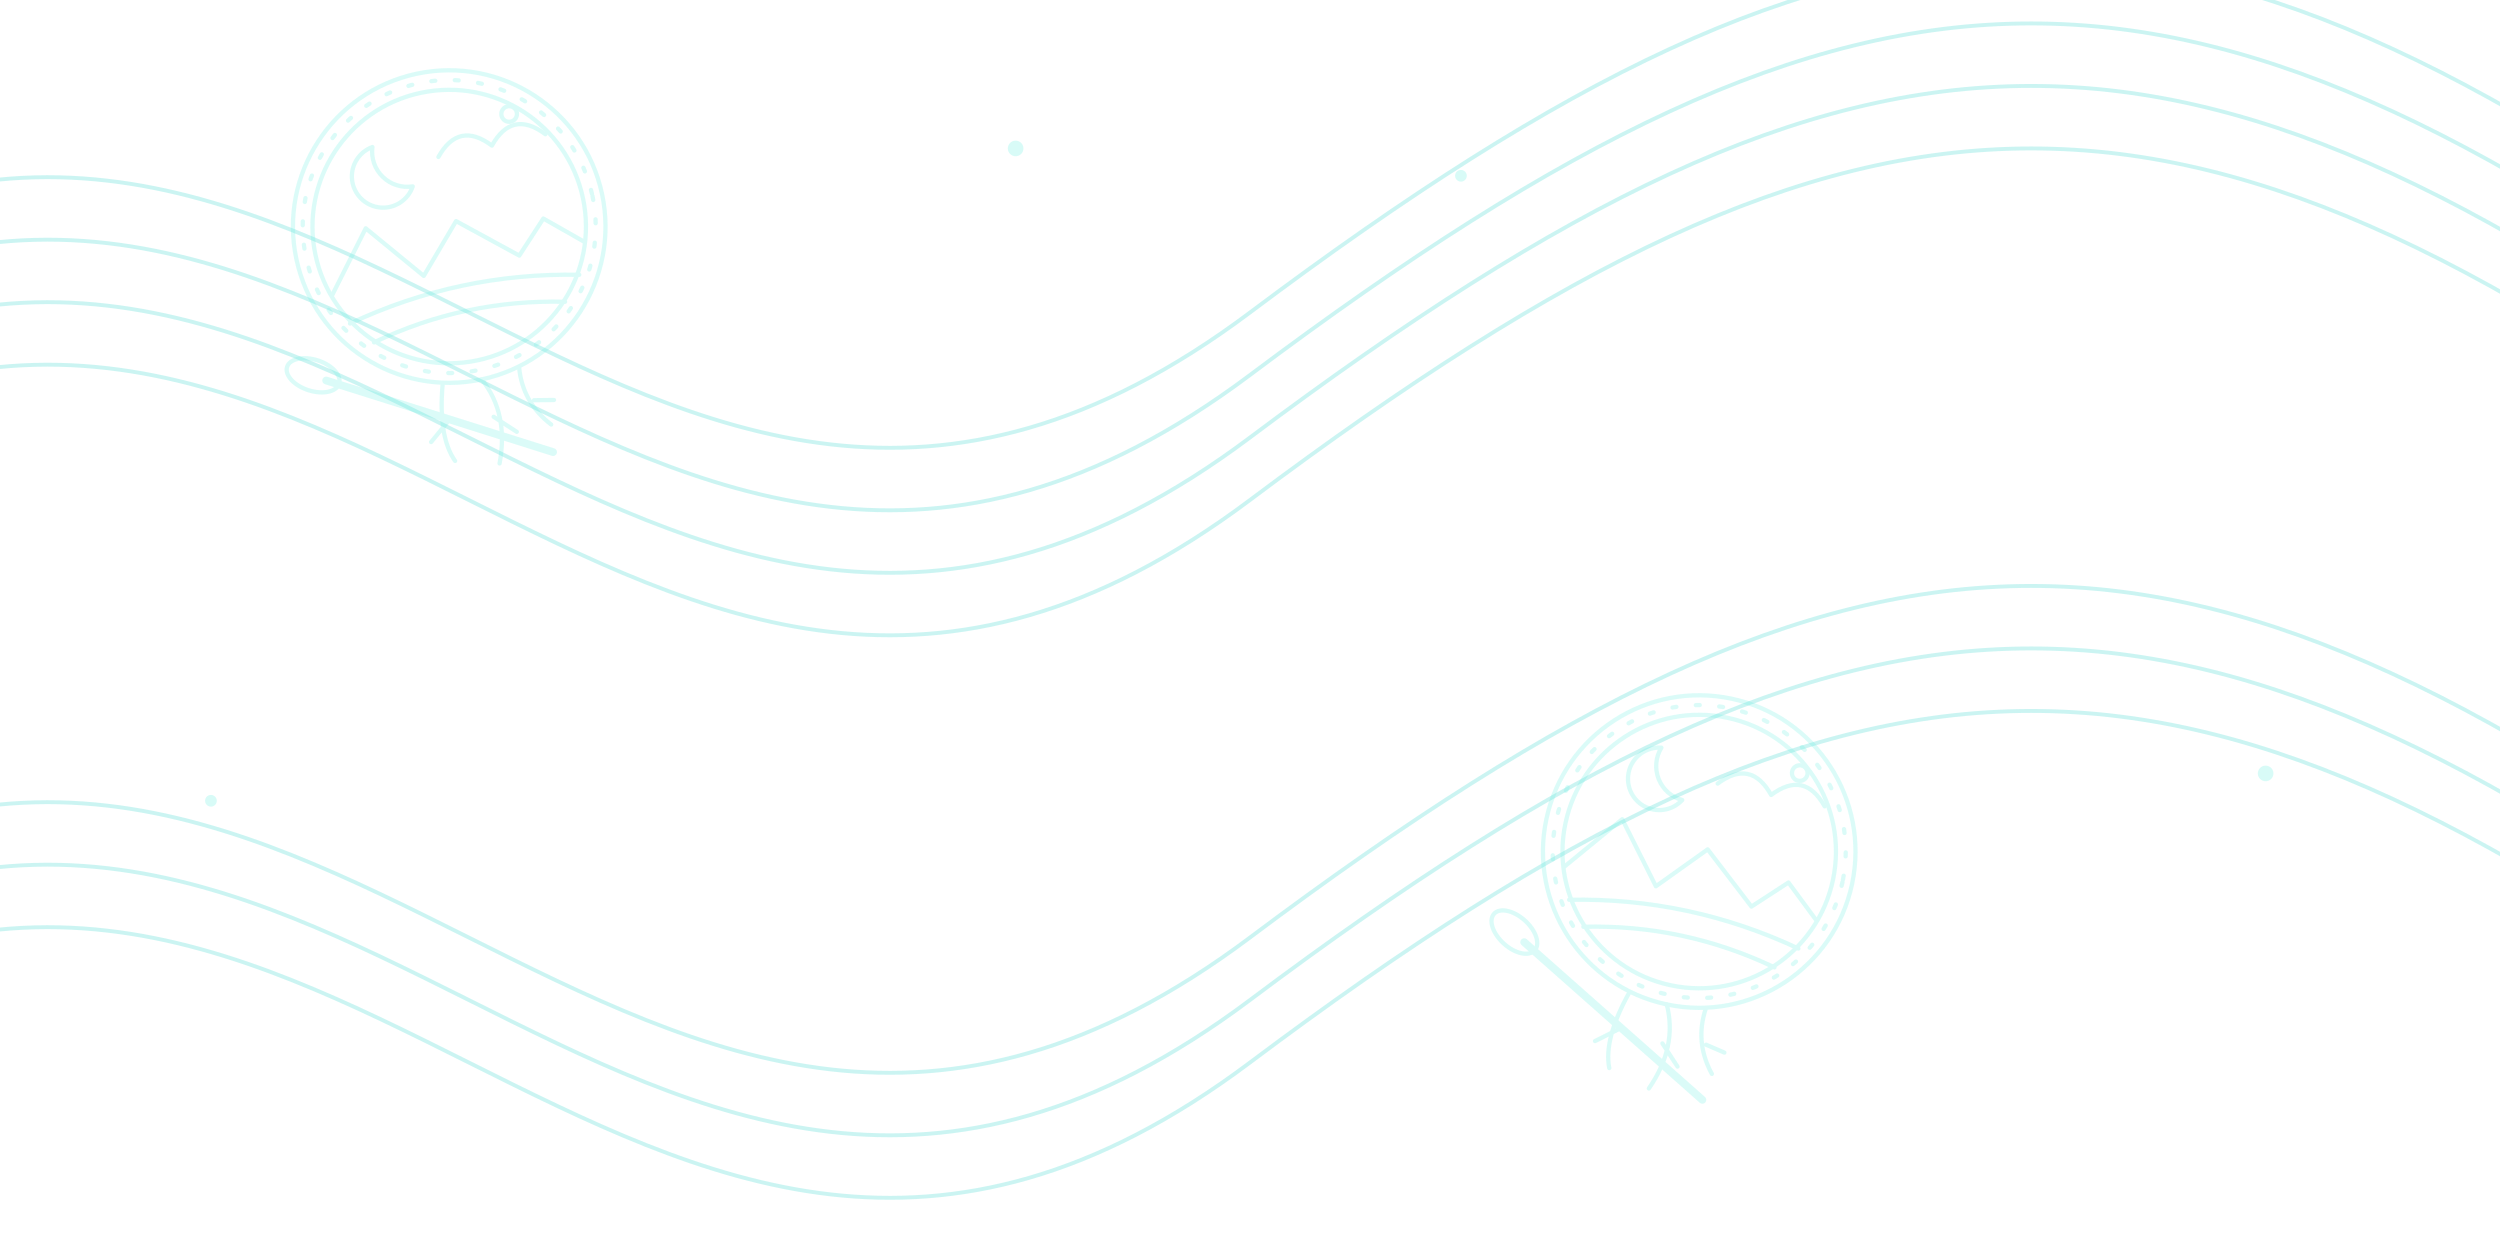
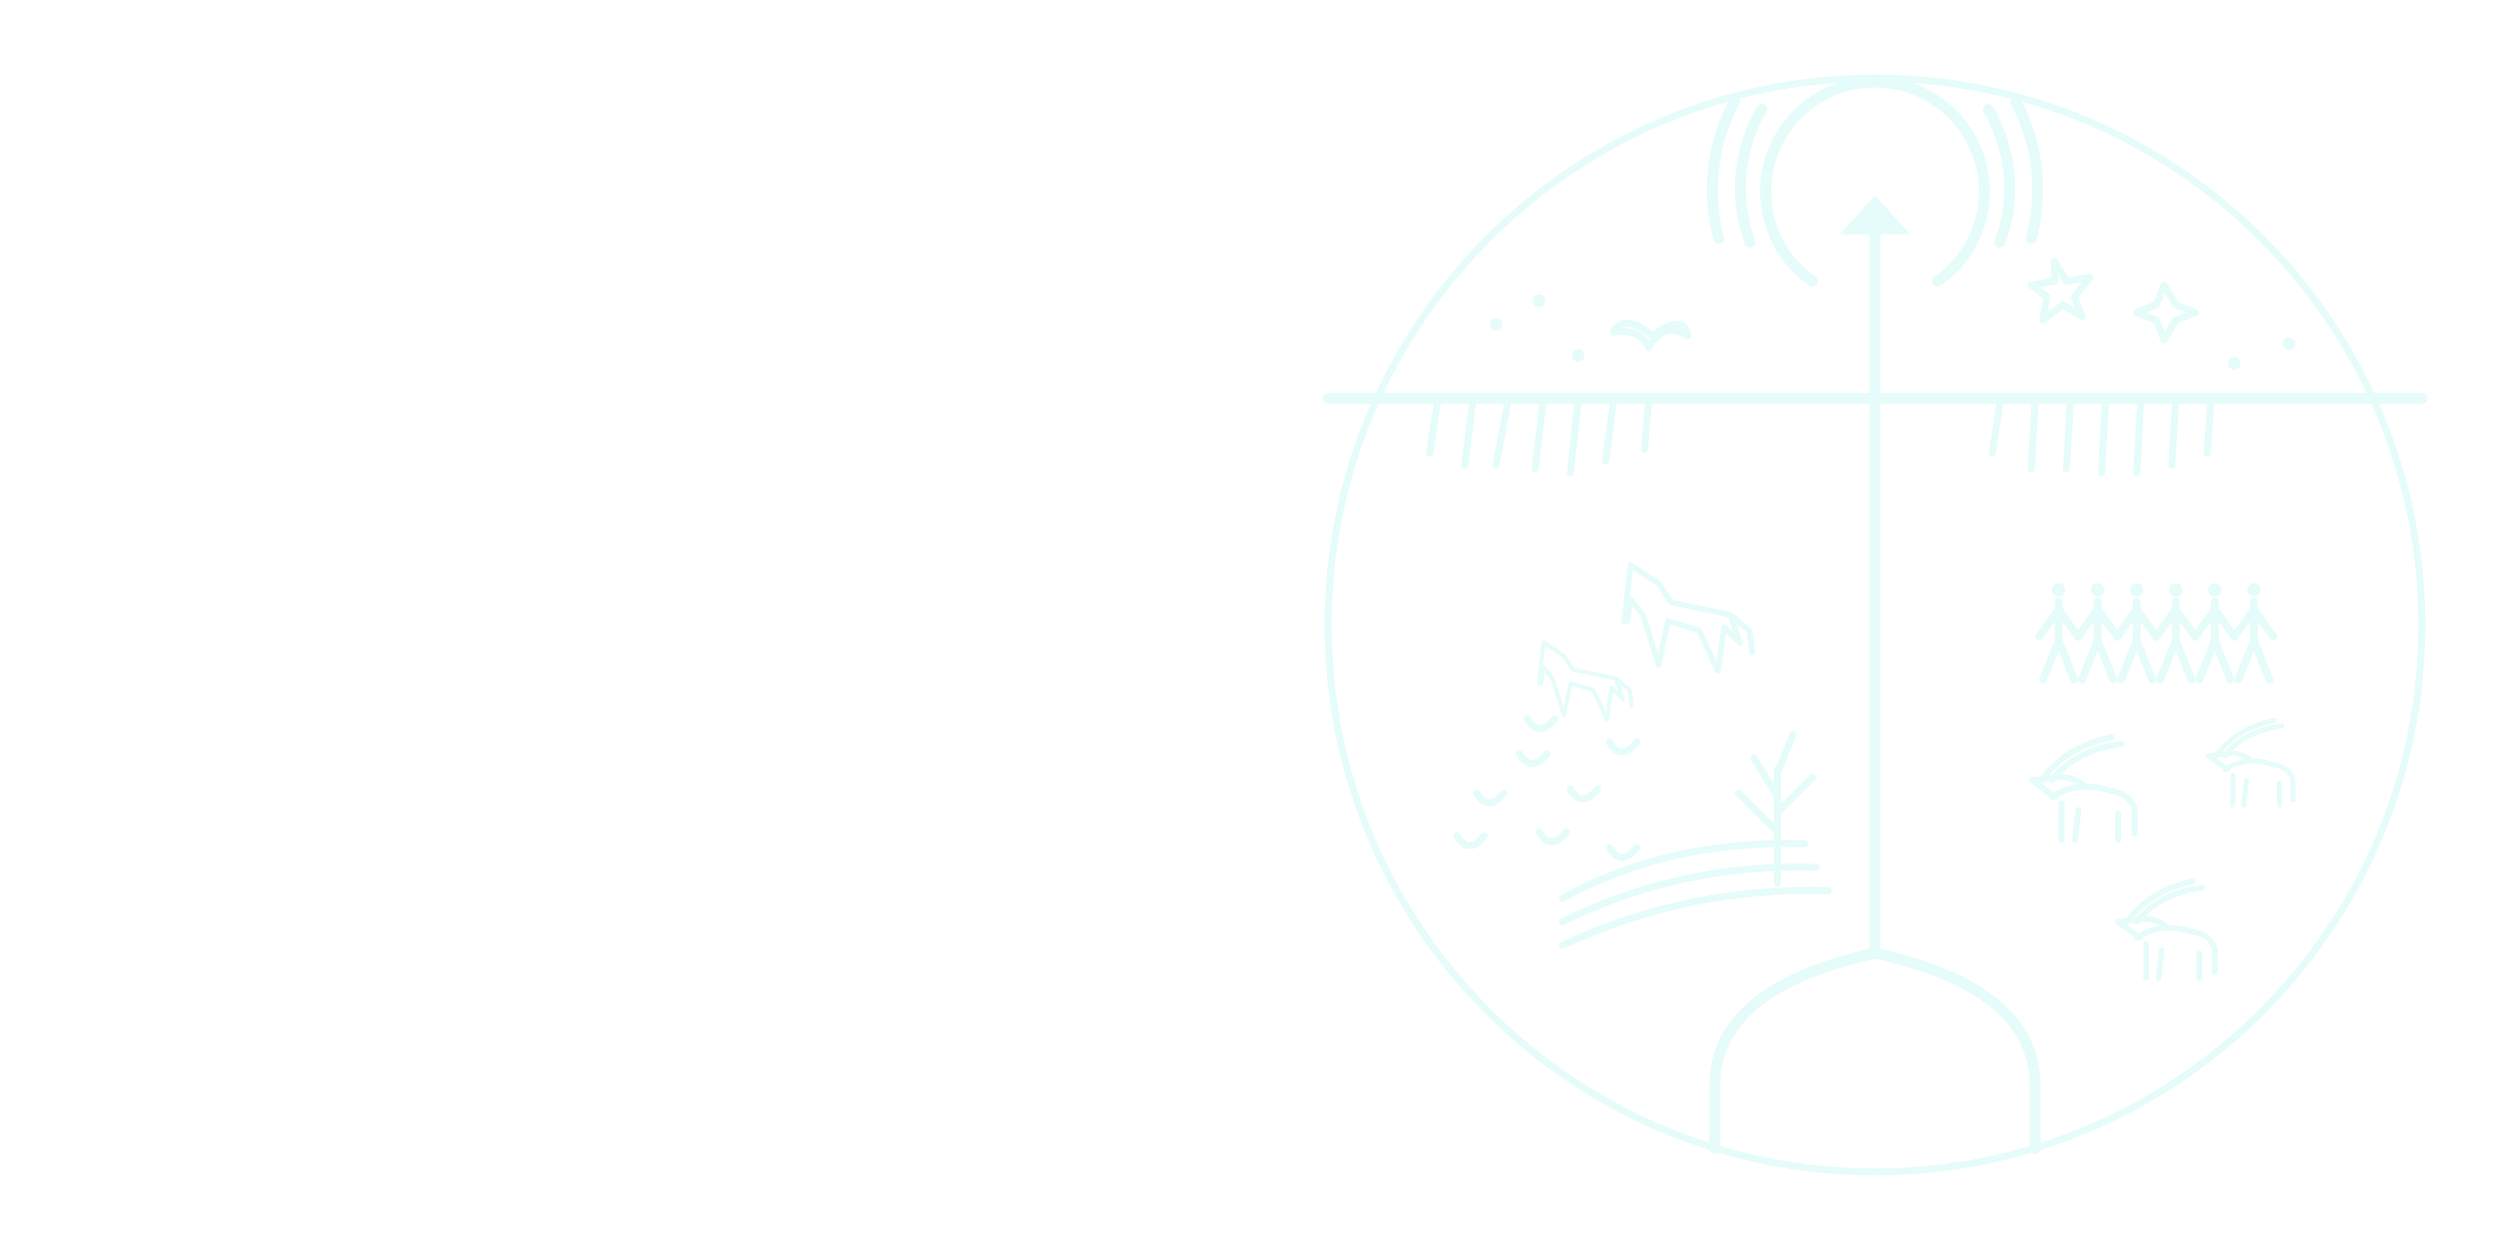
<svg xmlns="http://www.w3.org/2000/svg" width="640" height="320" viewBox="0 0 640 320" fill="none">
  <defs>
-     <g id="drum" stroke="currentColor" stroke-width="1.1" stroke-linecap="round" stroke-linejoin="round">
-       <circle r="40" />
-       <circle r="35" />
-       <circle r="37.5" stroke-dasharray="1 5" />
-       <path d="M-33 11-21-4-9 11 2-1 16 11 24 3 33 11M-30 19Q0 12 30 19M-25 25Q0 19 25 25" />
-       <path d="M-15-24a8 8 0 1 0 8 12 9 9 0 0 1-8-12ZM1-18q7-8 14 0 7-8 14 0" />
-       <circle cx="21" cy="-25" r="2" />
-       <path d="M-10 39q-4 13-1 20M0 40q5 10 0 22M10 39q-1 9 5 16M-11 49l-5 4M1 50l5 5M12 48l5 1" />
-       <path d="m-39 32 53 30" stroke-width="2" />
-       <ellipse cx="-42" cy="30" rx="4" ry="7" transform="rotate(-60 -42 30)" />
+     <g id="person" stroke-linecap="round" stroke-linejoin="round">
+       <circle r="1.7" fill="#62efe0" stroke="none" />
+       <path d="M0 3v10m0-8-5 7m5-7 5 7m-5 1-4 10m4-10 4 10" />
+     </g>
+     <g id="deer" stroke-linecap="round" stroke-linejoin="round">
+       <path d="M-15 0q8-5 17-2 7 1 8 6v7M-12 2v11m5-9-1 9M5 5v8M-14 0l-7-5 8-1q5 0 8 3M-18-5q7-10 21-13M-15-5q7-9 21-11" />
+     </g>
+     <g id="horse" stroke-linecap="round" stroke-linejoin="round">
+       <path d="m-19 5 2-18 9 6 4 6 19 4 3 9-5-5-2 14-6-13-10-3-3 14-5-16-4-5-1 7zM15 3l6 5 1 7" />
    </g>
  </defs>
-   <g stroke="#13cfc5" stroke-width="1" opacity=".22">
-     <path d="M-80 80C80-40 160 200 320 80S560-40 720 80M-80 96C80-24 160 216 320 96S560-24 720 96M-80 112C80-8 160 232 320 112S560-8 720 112M-80 128C80 8 160 248 320 128S560 8 720 128" />
-     <path d="M-80 240C80 120 160 360 320 240S560 120 720 240M-80 256C80 136 160 376 320 256S560 136 720 256M-80 272C80 152 160 392 320 272S560 152 720 272" />
-   </g>
-   <g color="#62efe0" opacity=".23">
-     <use href="#drum" transform="translate(115 58) rotate(-12)" />
-     <use href="#drum" transform="translate(435 218) rotate(12)" />
-   </g>
-   <g fill="#62efe0" opacity=".25">
-     <circle cx="260" cy="38" r="2" />
-     <circle cx="580" cy="198" r="2" />
-     <circle cx="54" cy="205" r="1.5" />
-     <circle cx="374" cy="45" r="1.5" />
+   <g transform="translate(320)" stroke="#62efe0" stroke-width="1.8" opacity=".17" stroke-linecap="round" stroke-linejoin="round">
+     <circle cx="160" cy="160" r="140" />
+     <path d="M160 56v188M20 102h280M144 72a28 28 0 1 1 32 0M128 62a40 40 0 0 1 3-34M192 62a40 40 0 0 0-3-34M120 61a48 48 0 0 1 4-35M200 61a48 48 0 0 0-4-35M160 244q-41 9-41 34v16M160 244q41 9 41 34v16" stroke-width="2.8" />
+     <path d="m160 50-9 10h18z" fill="#62efe0" stroke="none" />
+     <path d="m48 103-2 13m11-13-2 16m11-16-3 16m12-16-2 17m11-17-2 18m11-18-2 15m11-15-1 12m91-12-2 13m11-13-1 17m10-17-1 17m10-17-1 18m10-18-1 18m10-18-1 16m10-16-1 13" />
+     <use href="#horse" transform="translate(111 155) scale(.8)" />
+     <use href="#horse" transform="translate(85 172) scale(.58)" />
+     <g stroke-width="2">
+       <use href="#person" transform="translate(207 151)" />
+       <use href="#person" transform="translate(217 151)" />
+       <use href="#person" transform="translate(227 151)" />
+       <use href="#person" transform="translate(237 151)" />
+       <use href="#person" transform="translate(247 151)" />
+       <use href="#person" transform="translate(257 151)" />
+     </g>
+     <use href="#deer" transform="translate(218 204) scale(.85)" />
+     <use href="#deer" transform="translate(260 197) scale(.7)" />
+     <use href="#deer" transform="translate(239 240) scale(.8)" />
+     <path d="M135 197v29m0-13-10-10m10 5 9-9m-9 5-6-10m6 4 4-10M80 230q27-15 62-14M80 236q30-15 65-14M80 242q32-15 68-14M58 203q3 5 7 0m4-10q3 5 7 0m6 9q3 5 7 0m3-12q3 5 7 0m-46 24q3 5 7 0m14-1q3 5 7 0m11 4q3 5 7 0m-28-33q3 5 7 0" />
+     <path d="m206 67 3 5 6-1-4 5 2 5-5-3-5 4 1-6-4-3 6-1zM232 78l2-5 3 5 5 2-5 2-3 5-2-5-5-2zM103 86q-7-6-10-1 7-1 9 4 4-7 10-3-1-6-9 0" />
+     <g fill="#62efe0" stroke="none">
+       <circle cx="63" cy="83" r="1.6" />
+       <circle cx="74" cy="77" r="1.6" />
+       <circle cx="84" cy="91" r="1.6" />
+       <circle cx="252" cy="93" r="1.6" />
+       <circle cx="266" cy="88" r="1.6" />
+     </g>
  </g>
</svg>
